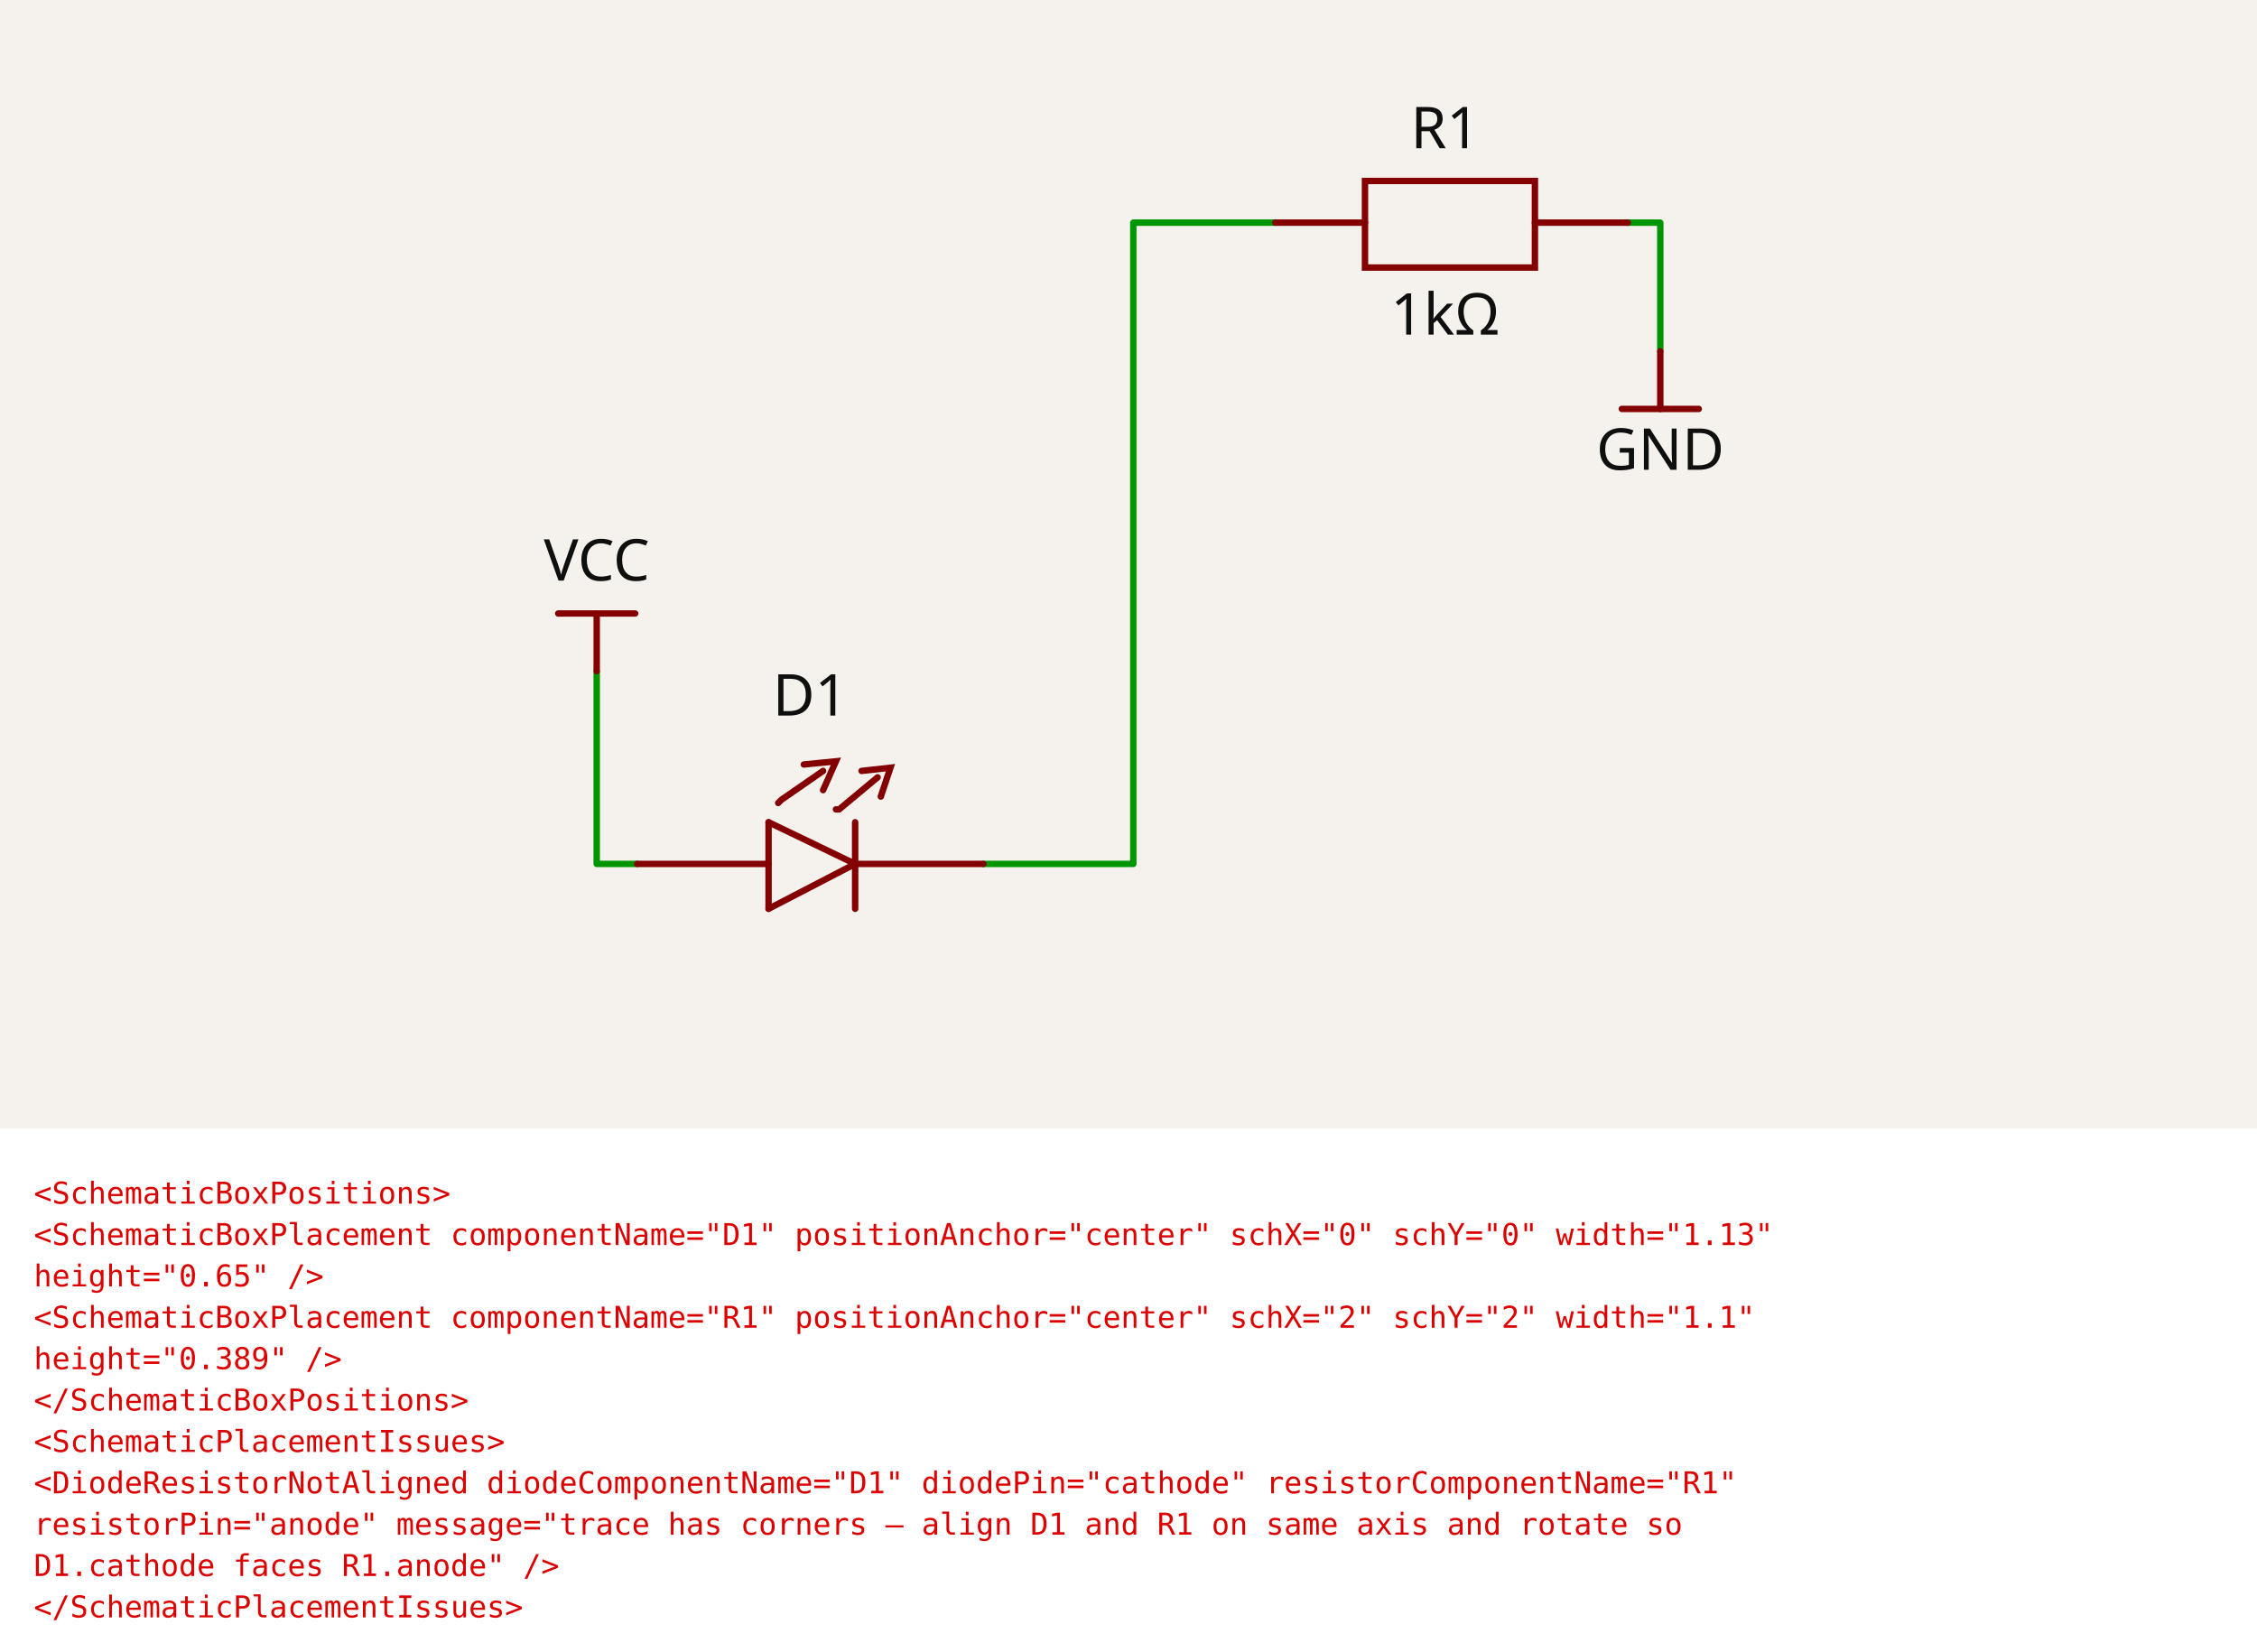
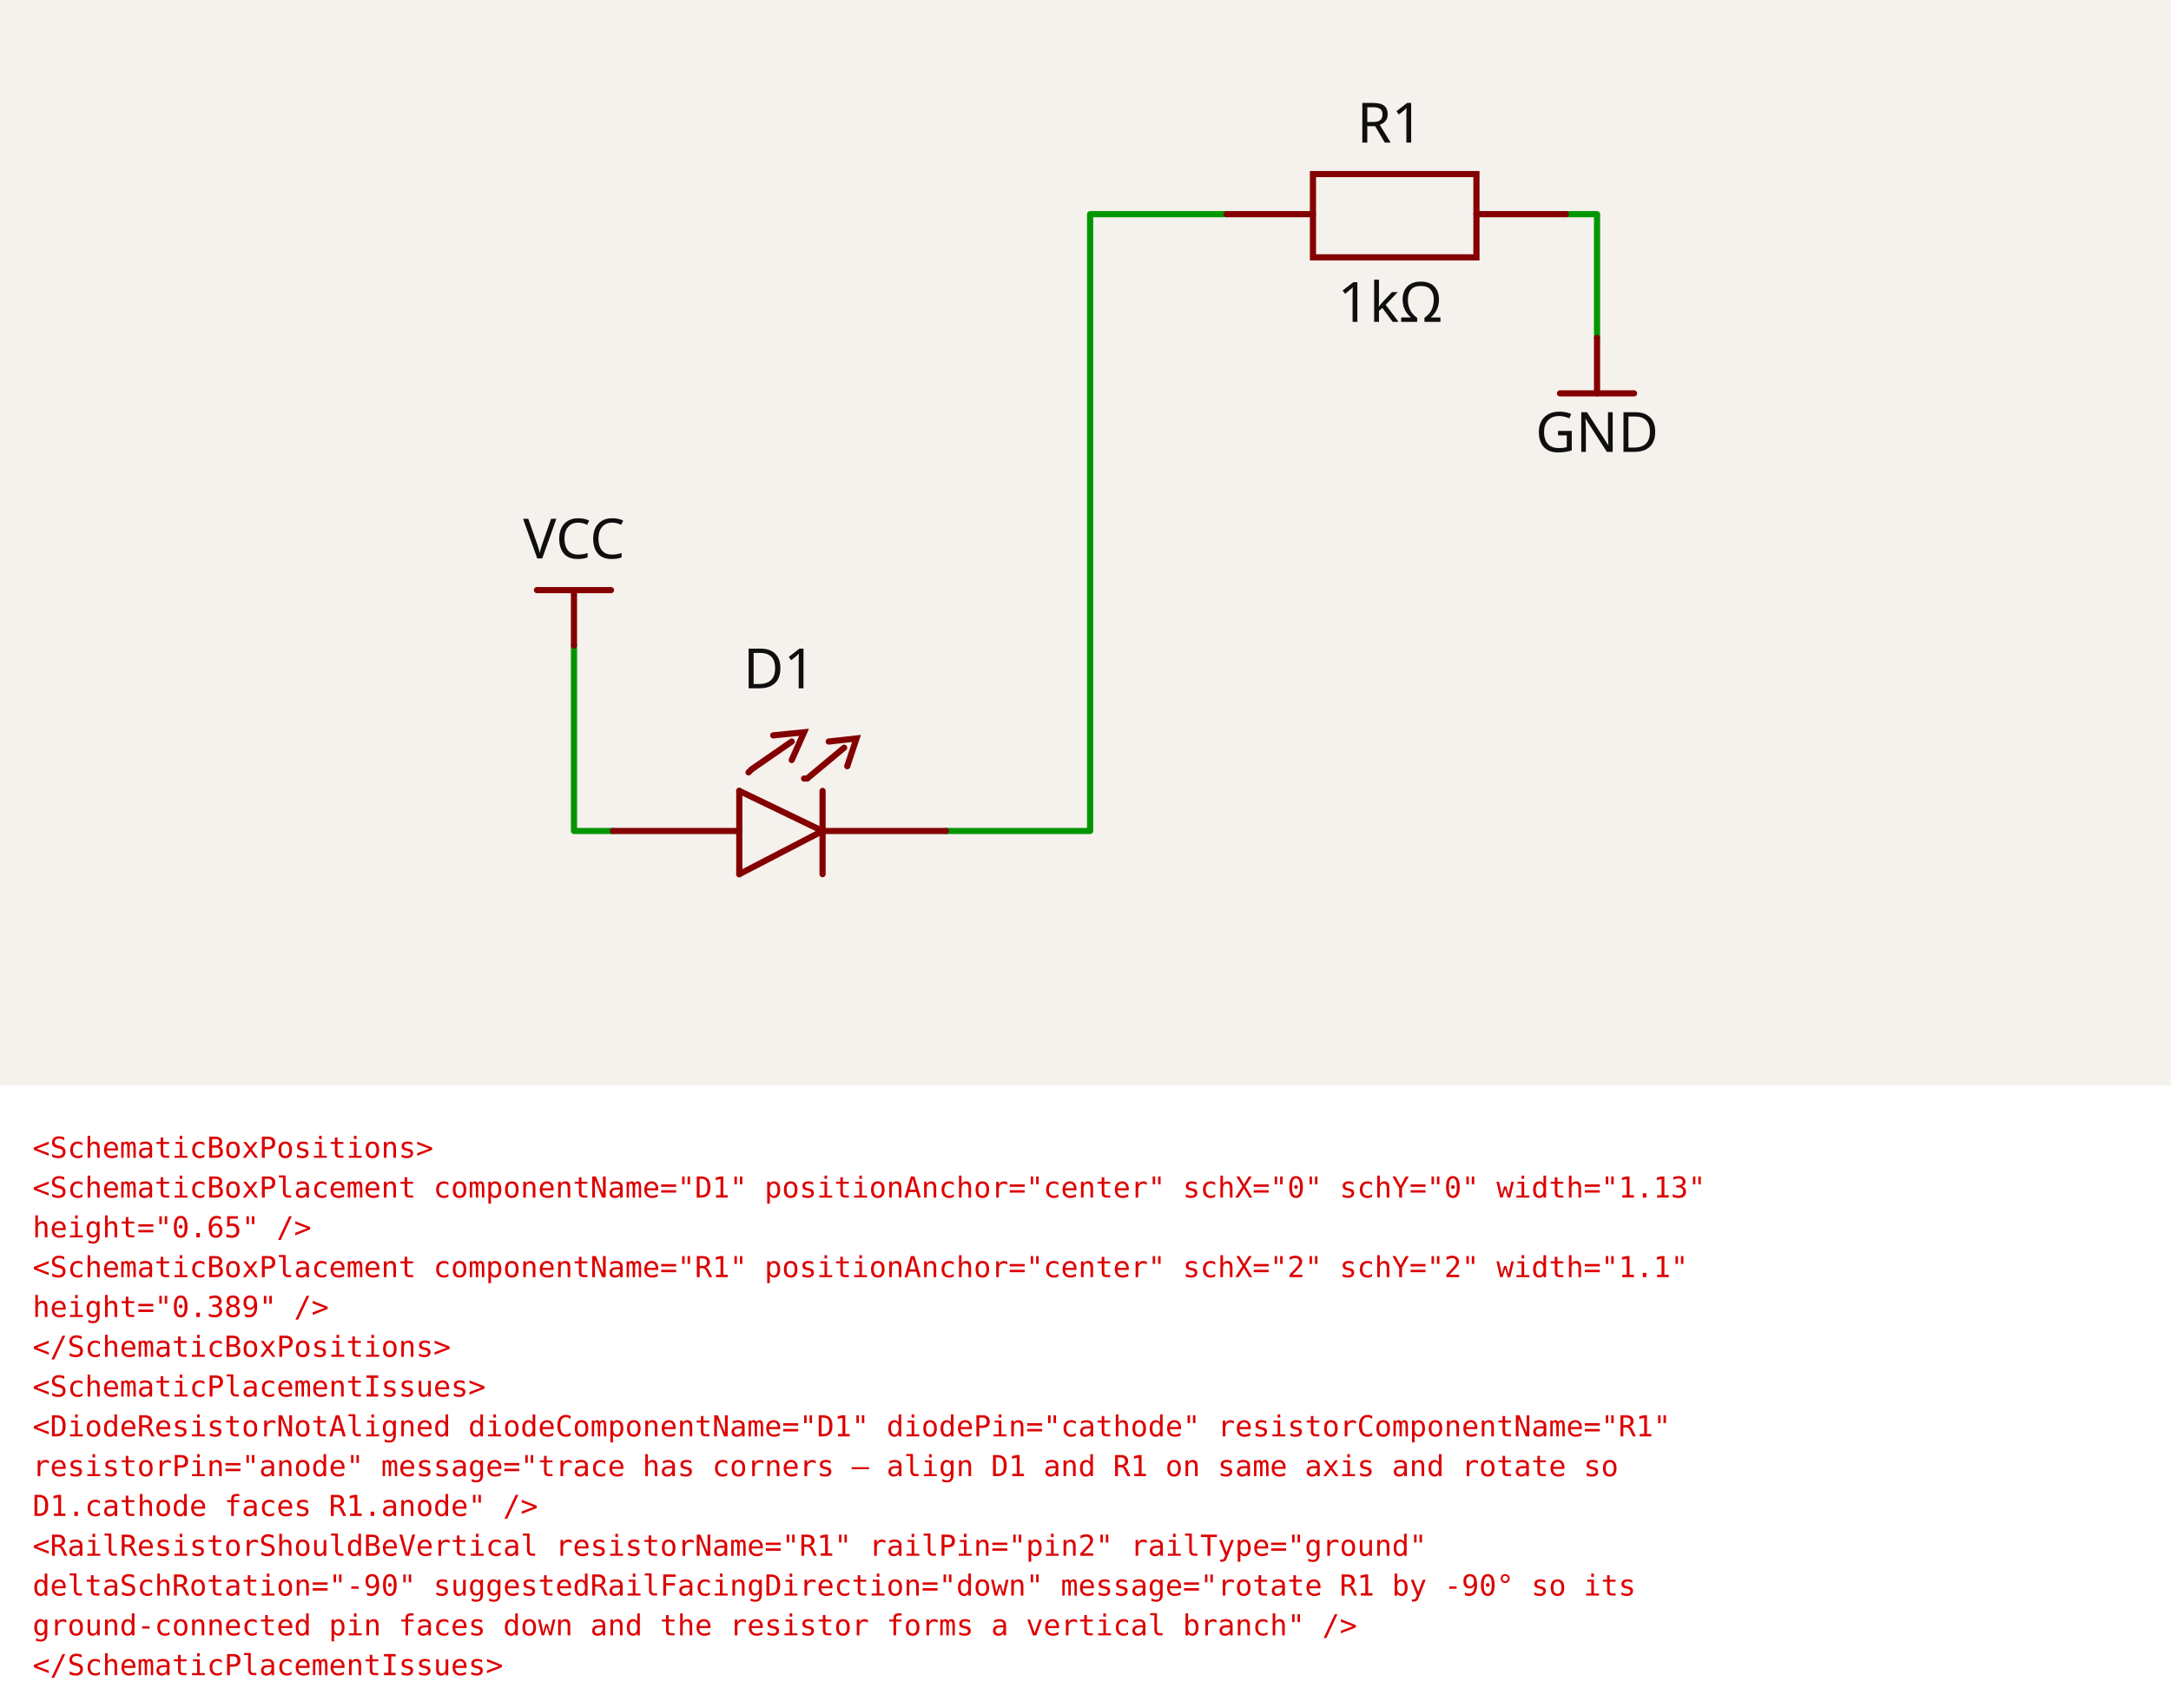
- <svg xmlns="http://www.w3.org/2000/svg" width="1200" height="878" viewBox="0 0 1200 878" role="img" aria-label="schematic analysis fixture">
+ <svg xmlns="http://www.w3.org/2000/svg" width="1200" height="944" viewBox="0 0 1200 944" role="img" aria-label="schematic analysis fixture">
  <g transform="translate(0, 0)">
    <style>
              .boundary { fill: rgb(245, 241, 237); }
              .schematic-boundary { fill: none; stroke: #fff; }
              .component { fill: none; stroke: rgb(132, 0, 0); }
              .chip { fill: rgb(255, 255, 194); stroke: rgb(132, 0, 0); }
              .component-pin { fill: none; stroke: rgb(132, 0, 0); }
              /* Basic per-trace hover fallback */
              .trace:hover {
                filter: invert(1);
              }
              .trace:hover .trace-crossing-outline {
                opacity: 0;
              }
              .trace:hover .trace-junction {
                filter: invert(1);
              }
              /* Net-hover highlighting: when a trace or its overlays are hovered,
                 invert color for all traces (base + overlays) sharing the same
                 subcircuit connectivity key. Also hide crossing outline during hover. */
              svg:has(:is(g.trace[data-subcircuit-connectivity-map-key="unnamedsubcircuitsubcircuit_source_group_0_connectivity_net0"], g.trace-overlays[data-subcircuit-connectivity-map-key="unnamedsubcircuitsubcircuit_source_group_0_connectivity_net0"]):hover) :is(g.trace[data-subcircuit-connectivity-map-key="unnamedsubcircuitsubcircuit_source_group_0_connectivity_net0"], g.trace-overlays[data-subcircuit-connectivity-map-key="unnamedsubcircuitsubcircuit_source_group_0_connectivity_net0"]) { filter: invert(1); }
svg:has(:is(g.trace[data-subcircuit-connectivity-map-key="unnamedsubcircuitsubcircuit_source_group_0_connectivity_net0"], g.trace-overlays[data-subcircuit-connectivity-map-key="unnamedsubcircuitsubcircuit_source_group_0_connectivity_net0"]):hover) g.trace-overlays[data-subcircuit-connectivity-map-key="unnamedsubcircuitsubcircuit_source_group_0_connectivity_net0"] .trace-crossing-outline { opacity: 0; }
svg:has(:is(g.trace[data-subcircuit-connectivity-map-key="unnamedsubcircuitsubcircuit_source_group_0_connectivity_net1"], g.trace-overlays[data-subcircuit-connectivity-map-key="unnamedsubcircuitsubcircuit_source_group_0_connectivity_net1"]):hover) :is(g.trace[data-subcircuit-connectivity-map-key="unnamedsubcircuitsubcircuit_source_group_0_connectivity_net1"], g.trace-overlays[data-subcircuit-connectivity-map-key="unnamedsubcircuitsubcircuit_source_group_0_connectivity_net1"]) { filter: invert(1); }
svg:has(:is(g.trace[data-subcircuit-connectivity-map-key="unnamedsubcircuitsubcircuit_source_group_0_connectivity_net1"], g.trace-overlays[data-subcircuit-connectivity-map-key="unnamedsubcircuitsubcircuit_source_group_0_connectivity_net1"]):hover) g.trace-overlays[data-subcircuit-connectivity-map-key="unnamedsubcircuitsubcircuit_source_group_0_connectivity_net1"] .trace-crossing-outline { opacity: 0; }
svg:has(:is(g.trace[data-subcircuit-connectivity-map-key="unnamedsubcircuitsubcircuit_source_group_0_connectivity_net2"], g.trace-overlays[data-subcircuit-connectivity-map-key="unnamedsubcircuitsubcircuit_source_group_0_connectivity_net2"]):hover) :is(g.trace[data-subcircuit-connectivity-map-key="unnamedsubcircuitsubcircuit_source_group_0_connectivity_net2"], g.trace-overlays[data-subcircuit-connectivity-map-key="unnamedsubcircuitsubcircuit_source_group_0_connectivity_net2"]) { filter: invert(1); }
svg:has(:is(g.trace[data-subcircuit-connectivity-map-key="unnamedsubcircuitsubcircuit_source_group_0_connectivity_net2"], g.trace-overlays[data-subcircuit-connectivity-map-key="unnamedsubcircuitsubcircuit_source_group_0_connectivity_net2"]):hover) g.trace-overlays[data-subcircuit-connectivity-map-key="unnamedsubcircuitsubcircuit_source_group_0_connectivity_net2"] .trace-crossing-outline { opacity: 0; }
              .text { font-family: sans-serif; fill: rgb(0, 150, 0); }
              .pin-number { fill: rgb(169, 0, 0); }
              .port-label { fill: rgb(0, 100, 100); }
              .component-name { fill: rgb(0, 100, 100); }

            </style>
    <rect class="boundary" x="0" y="0" width="1200" height="600" />
    <g class="trace sch-trace" data-layer="base" data-circuit-json-type="schematic_trace" data-schematic-trace-id="schematic_trace_0" data-subcircuit-connectivity-map-key="unnamedsubcircuitsubcircuit_source_group_0_connectivity_net0">
      <path d="M 522.857 459.353 L 527.119 459.353 L 602.557 459.353 L 602.557 118.391 L 677.995 118.391" class="trace-invisible-hover-outline sch-trace-hitbox" stroke="rgb(0, 150, 0)" fill="none" stroke-width="27.277px" stroke-linecap="round" opacity="0" stroke-linejoin="round" />
      <path class="sch-trace-path" d="M 522.857 459.353 L 527.119 459.353 L 602.557 459.353 L 602.557 118.391 L 677.995 118.391" stroke="rgb(0, 150, 0)" fill="none" stroke-width="3.41px" stroke-linecap="round" stroke-linejoin="round" />
    </g>
    <g class="trace sch-trace" data-layer="base" data-circuit-json-type="schematic_trace" data-schematic-trace-id="schematic_trace_1" data-subcircuit-connectivity-map-key="unnamedsubcircuitsubcircuit_source_group_0_connectivity_net1">
      <path d="M 338.738 459.353 L 334.476 459.353 L 317.257 459.353 L 317.257 356.894" class="trace-invisible-hover-outline sch-trace-hitbox" stroke="rgb(0, 150, 0)" fill="none" stroke-width="27.277px" stroke-linecap="round" opacity="0" stroke-linejoin="round" />
      <path class="sch-trace-path" d="M 338.738 459.353 L 334.476 459.353 L 317.257 459.353 L 317.257 356.894" stroke="rgb(0, 150, 0)" fill="none" stroke-width="3.41px" stroke-linecap="round" stroke-linejoin="round" />
    </g>
    <g class="trace sch-trace" data-layer="base" data-circuit-json-type="schematic_trace" data-schematic-trace-id="schematic_trace_2" data-subcircuit-connectivity-map-key="unnamedsubcircuitsubcircuit_source_group_0_connectivity_net2">
      <path d="M 865.524 118.391 L 882.743 118.391 L 882.743 186.754" class="trace-invisible-hover-outline sch-trace-hitbox" stroke="rgb(0, 150, 0)" fill="none" stroke-width="27.277px" stroke-linecap="round" opacity="0" stroke-linejoin="round" />
      <path class="sch-trace-path" d="M 865.524 118.391 L 882.743 118.391 L 882.743 186.754" stroke="rgb(0, 150, 0)" fill="none" stroke-width="3.41px" stroke-linecap="round" stroke-linejoin="round" />
    </g>
    <g class="trace-overlays sch-trace-overlays" data-layer="overlay" data-circuit-json-type="schematic_trace" data-schematic-trace-id="schematic_trace_0" data-subcircuit-connectivity-map-key="unnamedsubcircuitsubcircuit_source_group_0_connectivity_net0" />
    <g class="trace-overlays sch-trace-overlays" data-layer="overlay" data-circuit-json-type="schematic_trace" data-schematic-trace-id="schematic_trace_1" data-subcircuit-connectivity-map-key="unnamedsubcircuitsubcircuit_source_group_0_connectivity_net1" />
    <g class="trace-overlays sch-trace-overlays" data-layer="overlay" data-circuit-json-type="schematic_trace" data-schematic-trace-id="schematic_trace_2" data-subcircuit-connectivity-map-key="unnamedsubcircuitsubcircuit_source_group_0_connectivity_net2" />
    <g class="sch-component" data-circuit-json-type="schematic_component" data-schematic-component-id="schematic_component_0">
      <rect class="component-overlay sch-component-overlay" x="338.738" y="404.799" width="184.119" height="78.421" fill="transparent" />
      <path class="sch-component-symbol-path" d="M 454.665 459.353 L 408.635 483.221" stroke="rgb(132, 0, 0)" fill="none" stroke-width="3.41px" stroke-linecap="round" />
      <path class="sch-component-symbol-path" d="M 452.96 459.353 L 522.857 459.353" stroke="rgb(132, 0, 0)" fill="none" stroke-width="3.41px" stroke-linecap="round" />
      <path class="sch-component-symbol-path" d="M 408.635 437.191 L 454.665 459.353" stroke="rgb(132, 0, 0)" fill="none" stroke-width="3.41px" stroke-linecap="round" />
      <path class="sch-component-symbol-path" d="M 408.635 483.221 L 408.635 437.191" stroke="rgb(132, 0, 0)" fill="none" stroke-width="3.41px" stroke-linecap="round" />
      <path class="sch-component-symbol-path" d="M 454.665 437.191 L 454.665 483.221" stroke="rgb(132, 0, 0)" fill="none" stroke-width="3.41px" stroke-linecap="round" />
      <path class="sch-component-symbol-path" d="M 408.635 459.353 L 338.738 459.353" stroke="rgb(132, 0, 0)" fill="none" stroke-width="3.41px" stroke-linecap="round" />
      <path class="sch-component-symbol-path" d="M 458.075 409.914 L 473.418 408.209 L 468.303 423.552" stroke="rgb(132, 0, 0)" fill="none" stroke-width="3.41px" stroke-linecap="round" />
      <path class="sch-component-symbol-path" d="M 444.436 430.371 L 446.141 430.371 L 466.599 413.323 L 466.599 413.323" stroke="rgb(132, 0, 0)" fill="none" stroke-width="3.41px" stroke-linecap="round" />
      <path class="sch-component-symbol-path" d="M 427.388 406.504 L 444.436 404.799 L 437.617 420.143" stroke="rgb(132, 0, 0)" fill="none" stroke-width="3.41px" stroke-linecap="round" />
      <path class="sch-component-symbol-path" d="M 413.75 426.962 L 415.454 425.257 L 437.617 409.914 L 437.617 409.914" stroke="rgb(132, 0, 0)" fill="none" stroke-width="3.41px" stroke-linecap="round" />
      <text class="sch-component-text" x="430.798" y="495.154" fill="rgb(15, 15, 15)" font-family="sans-serif" text-anchor="middle" dominant-baseline="hanging" font-size="30.687px" />
      <text class="sch-component-name sch-component-text" x="430.798" y="389.456" stroke="rgb(245, 241, 237)" stroke-width="3.41px" paint-order="stroke" fill="rgb(15, 15, 15)" font-family="sans-serif" text-anchor="middle" dominant-baseline="ideographic" font-size="30.687px">D1</text>
    </g>
    <g class="sch-component" data-circuit-json-type="schematic_component" data-schematic-component-id="schematic_component_1">
      <rect class="component-overlay sch-component-overlay" x="677.995" y="96.229" width="187.529" height="46.03" fill="transparent" />
      <path class="sch-component-symbol-path" d="M 677.995 118.391 L 725.73 118.391" stroke="rgb(132, 0, 0)" fill="none" stroke-width="3.41px" stroke-linecap="round" />
      <path class="sch-component-symbol-path" d="M 816.085 118.391 L 865.524 118.391" stroke="rgb(132, 0, 0)" fill="none" stroke-width="3.41px" stroke-linecap="round" />
      <path class="sch-component-symbol-path" d="M 771.76 96.229 L 816.085 96.229 L 816.085 142.259 L 725.73 142.259 L 725.73 96.229 L 771.76 96.229" stroke="rgb(132, 0, 0)" fill="none" stroke-width="3.41px" stroke-linecap="round" />
      <text class="sch-component-name sch-component-text" x="768.35" y="87.798" stroke="rgb(245, 241, 237)" stroke-width="3.41px" paint-order="stroke" fill="rgb(15, 15, 15)" font-family="sans-serif" text-anchor="middle" dominant-baseline="ideographic" font-size="30.687px">R1</text>
      <text class="sch-component-text" x="768.35" y="154.1" fill="rgb(15, 15, 15)" font-family="sans-serif" text-anchor="middle" dominant-baseline="hanging" font-size="30.687px">1kΩ</text>
    </g>
    <g class="schematic-port-hover sch-port-hover" data-schematic-port-id="source_port_0">
      <circle cx="338.738" cy="459.353" r="6.819" fill="red" opacity="0" />
    </g>
    <g class="schematic-port-hover sch-port-hover" data-schematic-port-id="source_port_1">
      <circle cx="522.857" cy="459.353" r="6.819" fill="red" opacity="0" />
    </g>
    <g class="schematic-port-hover sch-port-hover" data-schematic-port-id="source_port_2">
      <circle cx="677.995" cy="118.391" r="6.819" fill="red" opacity="0" />
    </g>
    <g class="schematic-port-hover sch-port-hover" data-schematic-port-id="source_port_3">
      <circle cx="865.524" cy="118.391" r="6.819" fill="red" opacity="0" />
    </g>
    <rect class="component-overlay sch-component-overlay sch-net-label-overlay" x="296.8" y="326.208" width="40.915" height="30.687" fill="transparent" />
    <path class="sch-net-label-symbol-path" d="M 337.715 326.208 L 296.8 326.208" stroke="rgb(132, 0, 0)" fill="none" stroke-width="3.41px" stroke-linecap="round" />
    <path class="sch-net-label-symbol-path" d="M 317.257 326.208 L 317.257 356.894" stroke="rgb(132, 0, 0)" fill="none" stroke-width="3.41px" stroke-linecap="round" />
    <text class="sch-net-label-symbol-text" x="317.257" y="317.684" fill="rgb(15, 15, 15)" font-family="sans-serif" text-anchor="middle" dominant-baseline="ideographic" font-size="30.687px">VCC</text>
    <rect class="component-overlay sch-component-overlay sch-net-label-overlay" x="862.285" y="186.754" width="40.915" height="30.687" fill="transparent" />
    <path class="sch-net-label-symbol-path" d="M 862.285 217.441 L 903.2 217.441" stroke="rgb(132, 0, 0)" fill="none" stroke-width="3.41px" stroke-linecap="round" />
    <path class="sch-net-label-symbol-path" d="M 882.743 217.441 L 882.743 186.754" stroke="rgb(132, 0, 0)" fill="none" stroke-width="3.41px" stroke-linecap="round" />
    <text class="sch-net-label-symbol-text" x="882.743" y="225.965" fill="rgb(15, 15, 15)" font-family="sans-serif" text-anchor="middle" dominant-baseline="hanging" font-size="30.687px">GND</text>
  </g>
  <g transform="translate(0, 600) scale(1, 1) translate(0, 0)">
    <rect width="100%" height="100%" fill="#fff" />
    <text x="18" y="40" fill="#d00" font-family="Menlo, Consolas, monospace" font-size="16">
      <tspan x="18" dy="0">&lt;SchematicBoxPositions&gt;</tspan>
      <tspan x="18" dy="22">&lt;SchematicBoxPlacement componentName="D1" positionAnchor="center" schX="0" schY="0" width="1.13"</tspan>
      <tspan x="18" dy="22">  height="0.65" /&gt;</tspan>
      <tspan x="18" dy="22">&lt;SchematicBoxPlacement componentName="R1" positionAnchor="center" schX="2" schY="2" width="1.1"</tspan>
      <tspan x="18" dy="22">  height="0.389" /&gt;</tspan>
      <tspan x="18" dy="22">&lt;/SchematicBoxPositions&gt;</tspan>
      <tspan x="18" dy="22">&lt;SchematicPlacementIssues&gt;</tspan>
      <tspan x="18" dy="22">&lt;DiodeResistorNotAligned diodeComponentName="D1" diodePin="cathode" resistorComponentName="R1"</tspan>
      <tspan x="18" dy="22">  resistorPin="anode" message="trace has corners — align D1 and R1 on same axis and rotate so</tspan>
      <tspan x="18" dy="22">  D1.cathode faces R1.anode" /&gt;</tspan>
+       <tspan x="18" dy="22">&lt;RailResistorShouldBeVertical resistorName="R1" railPin="pin2" railType="ground"</tspan>
+       <tspan x="18" dy="22">  deltaSchRotation="-90" suggestedRailFacingDirection="down" message="rotate R1 by -90° so its</tspan>
+       <tspan x="18" dy="22">  ground-connected pin faces down and the resistor forms a vertical branch" /&gt;</tspan>
      <tspan x="18" dy="22">&lt;/SchematicPlacementIssues&gt;</tspan>
    </text>
  </g>
</svg>
